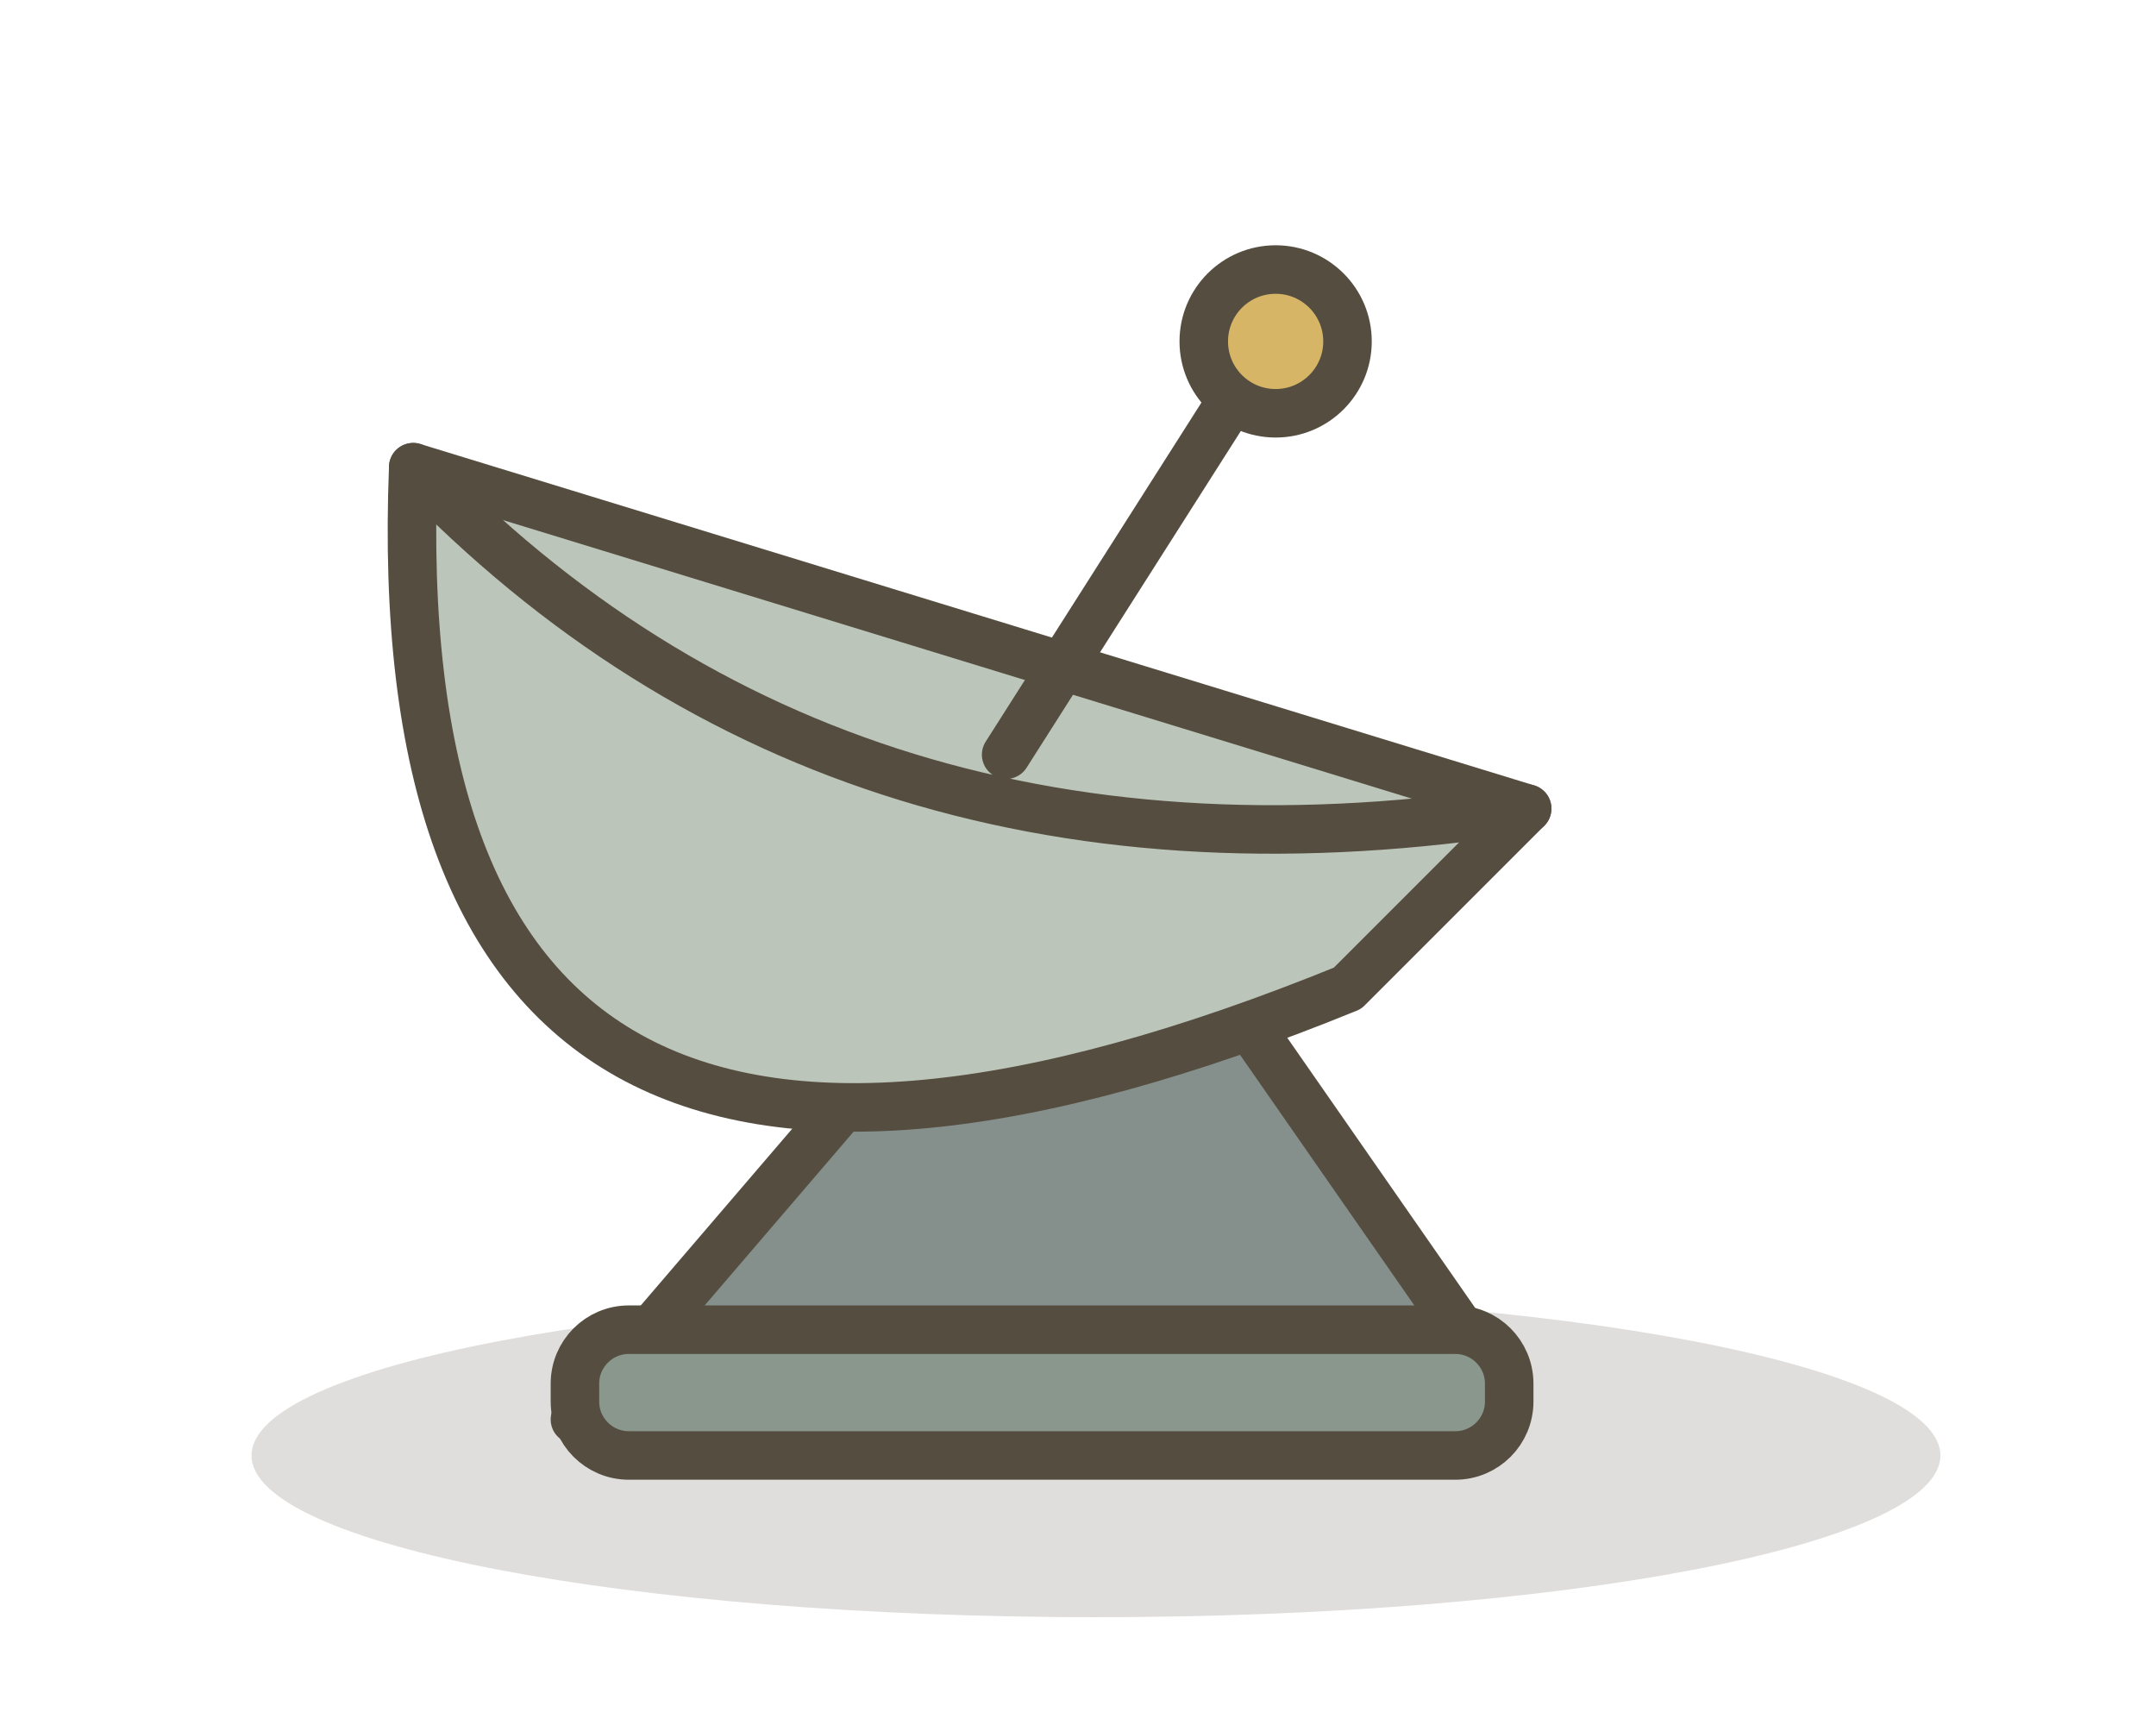
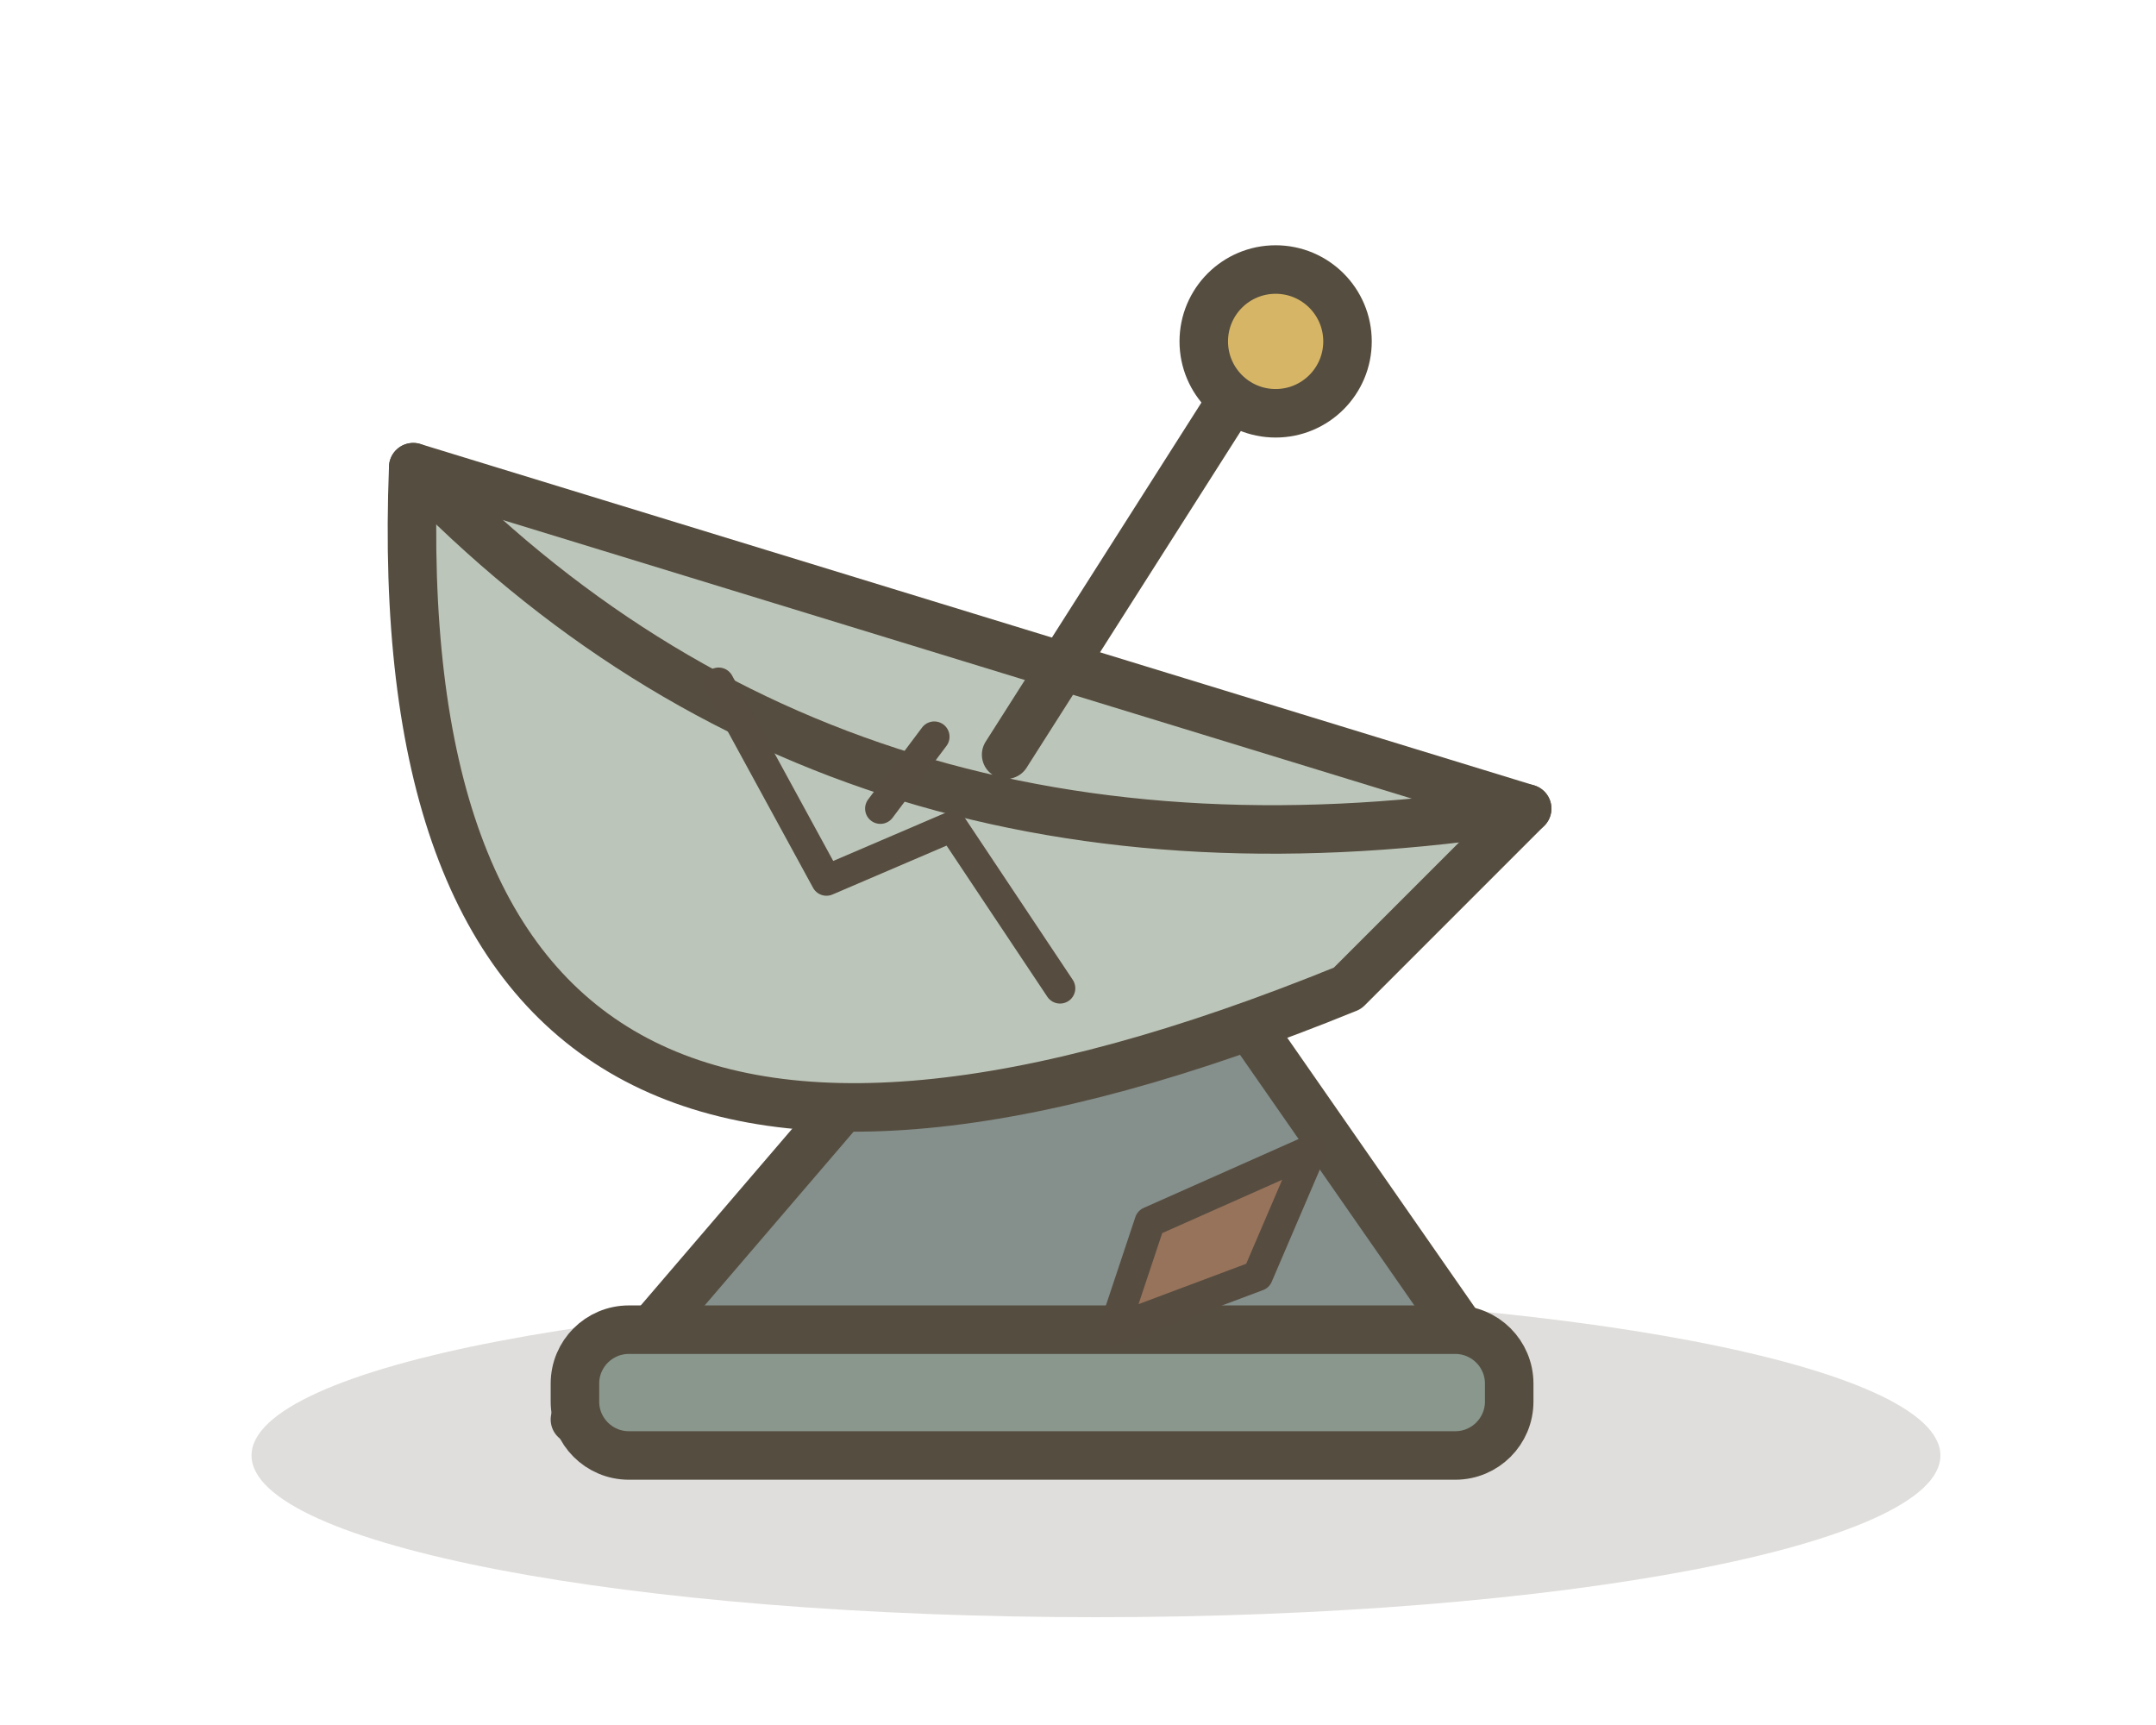
<svg xmlns="http://www.w3.org/2000/svg" width="120" height="96" viewBox="0 0 120 96">
  <ellipse cx="61" cy="81" rx="47" ry="9" fill="#50483b" opacity=".18" />
  <g stroke="#554d40" stroke-width="2.7" stroke-linejoin="round" stroke-linecap="round">
    <path d="M32 79l24-28 10 1 16 23z" fill="#858f8b" />
    <path d="M23 26q-2 51 52 29l10-10z" fill="#bcc5b9" />
    <path d="M23 26q24 25 62 19M56 42l14-22" fill="none" />
    <circle cx="71" cy="19" r="4" fill="#d6b666" />
    <rect x="32" y="74" width="52" height="7" rx="3" fill="#89978c" />
+     <path d="m40 38 6 11 7-3 6 9m-10-10 3-4" fill="none" stroke="#564c40" stroke-width="1.7" />
+     <path d="m64 68 9-4-3 7-8 3z" fill="#97735b" stroke="#564c40" stroke-width="1.7" />
  </g>
</svg>
